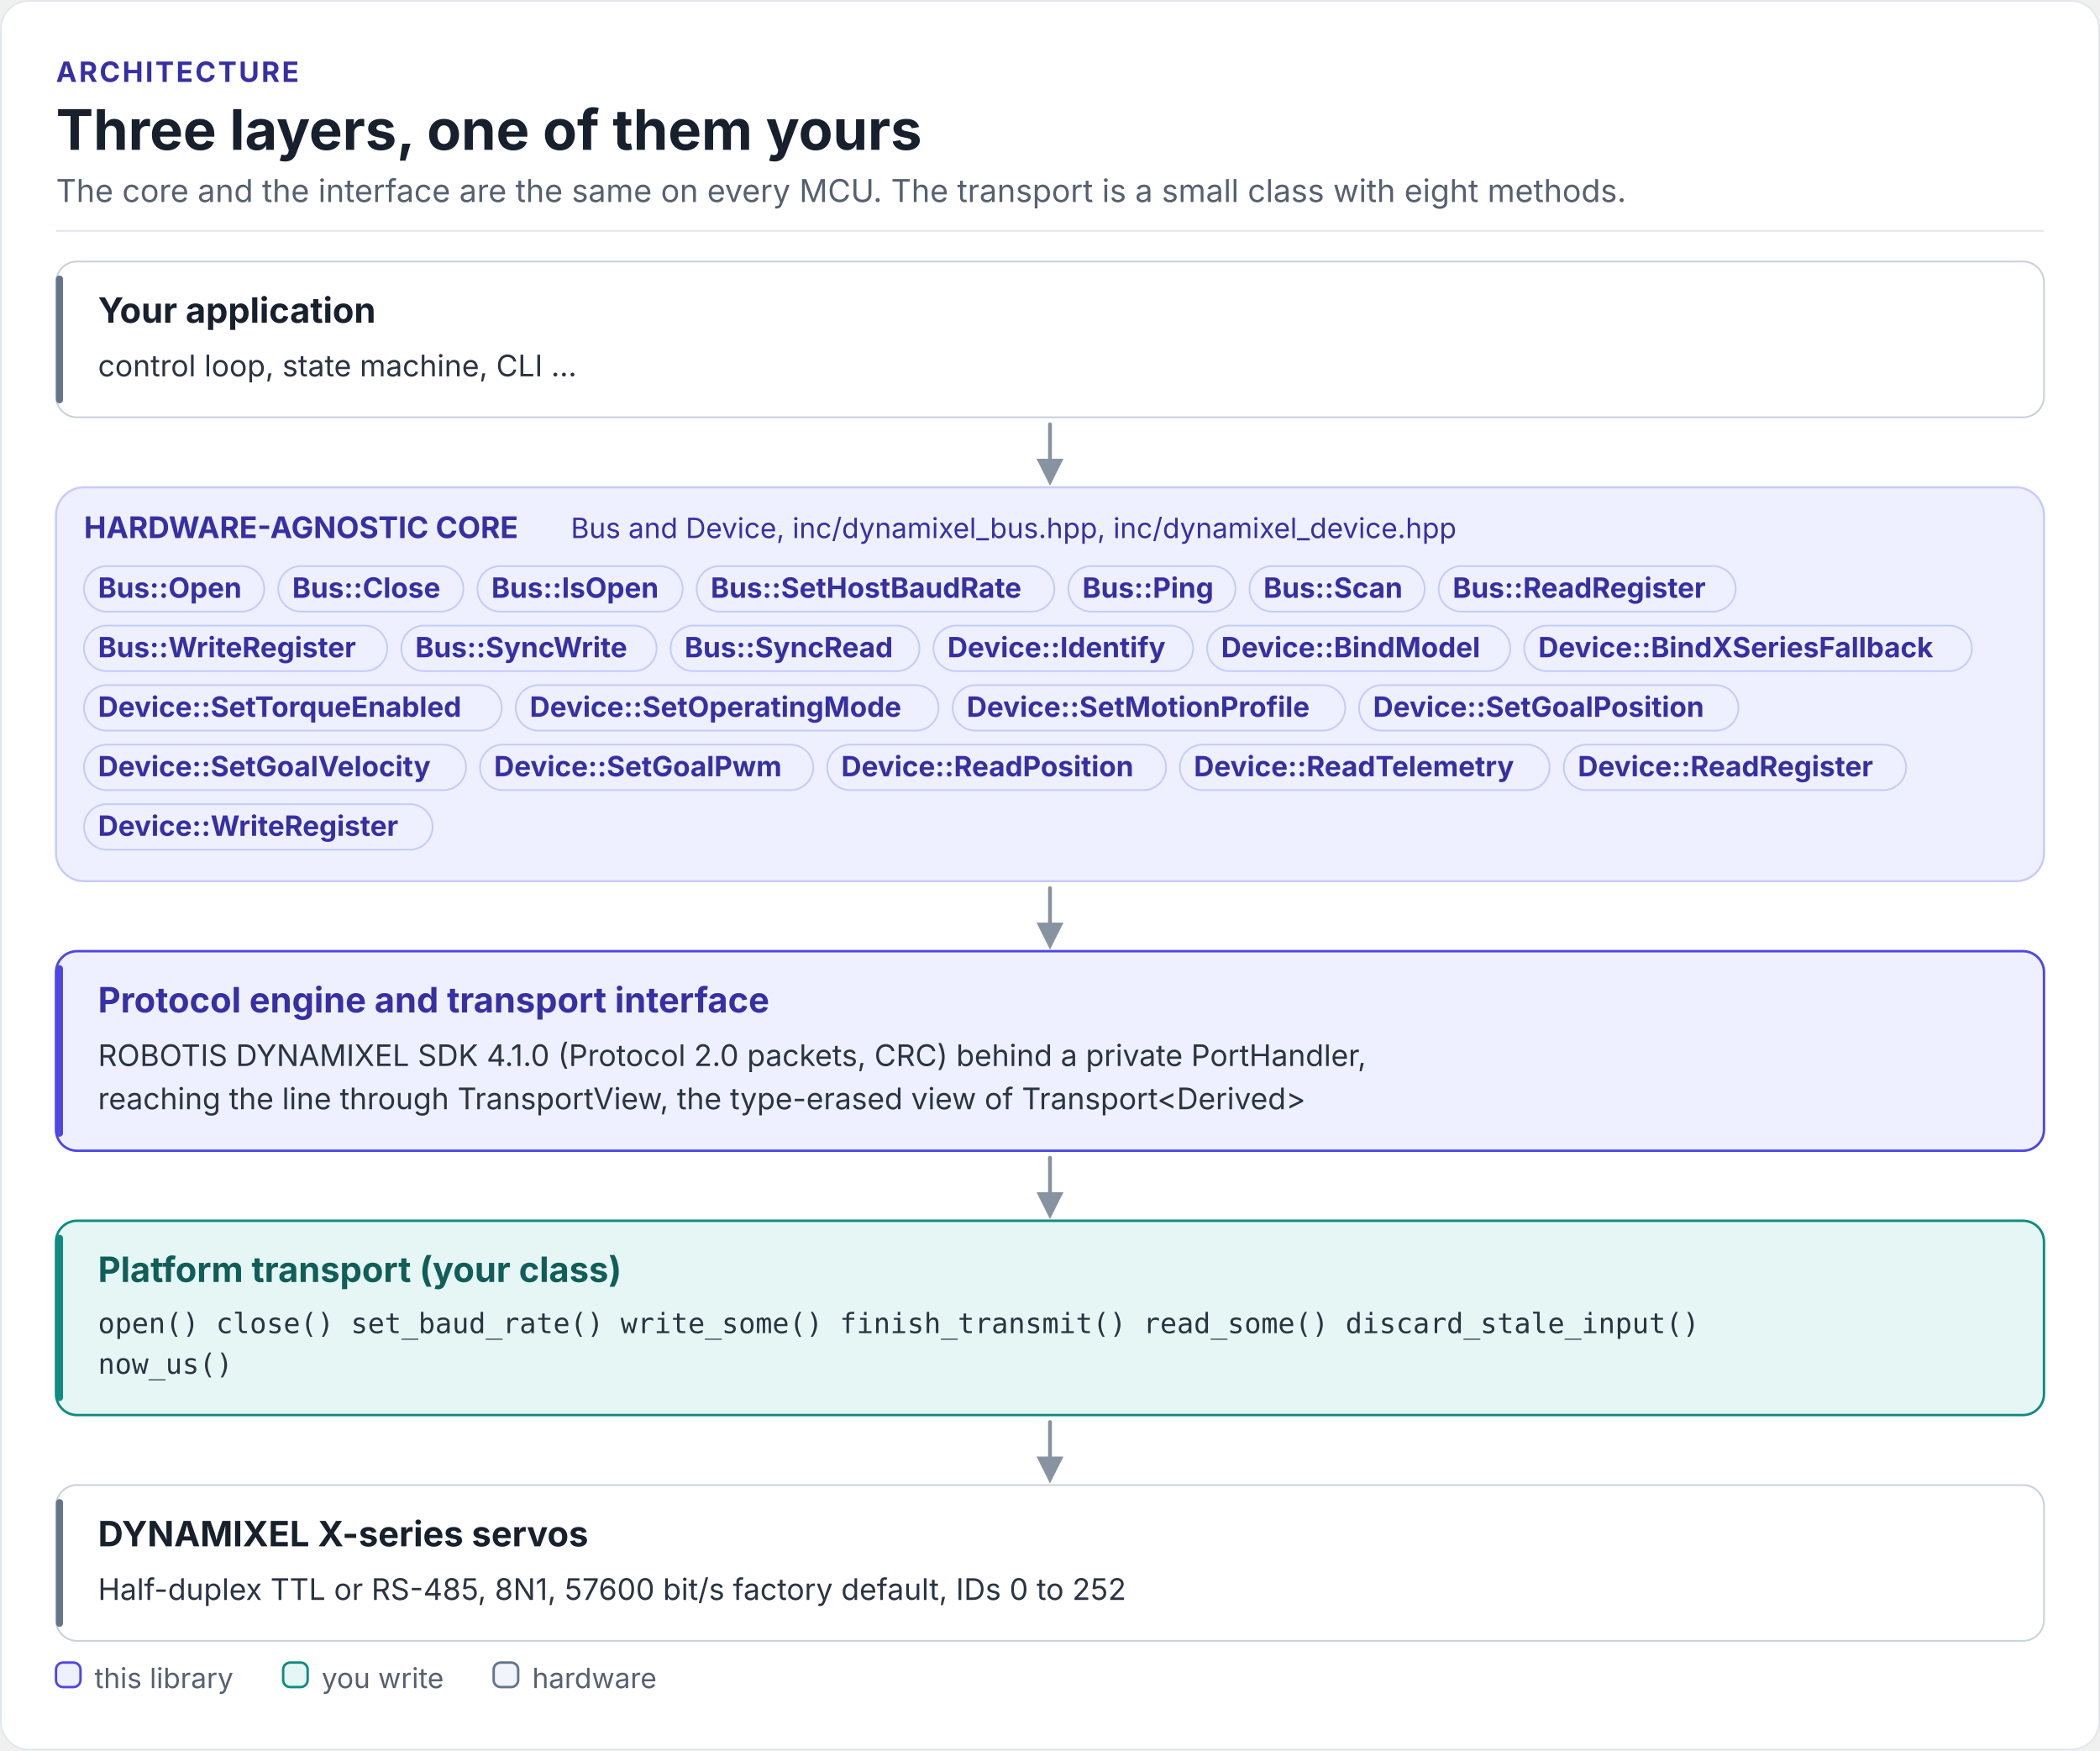
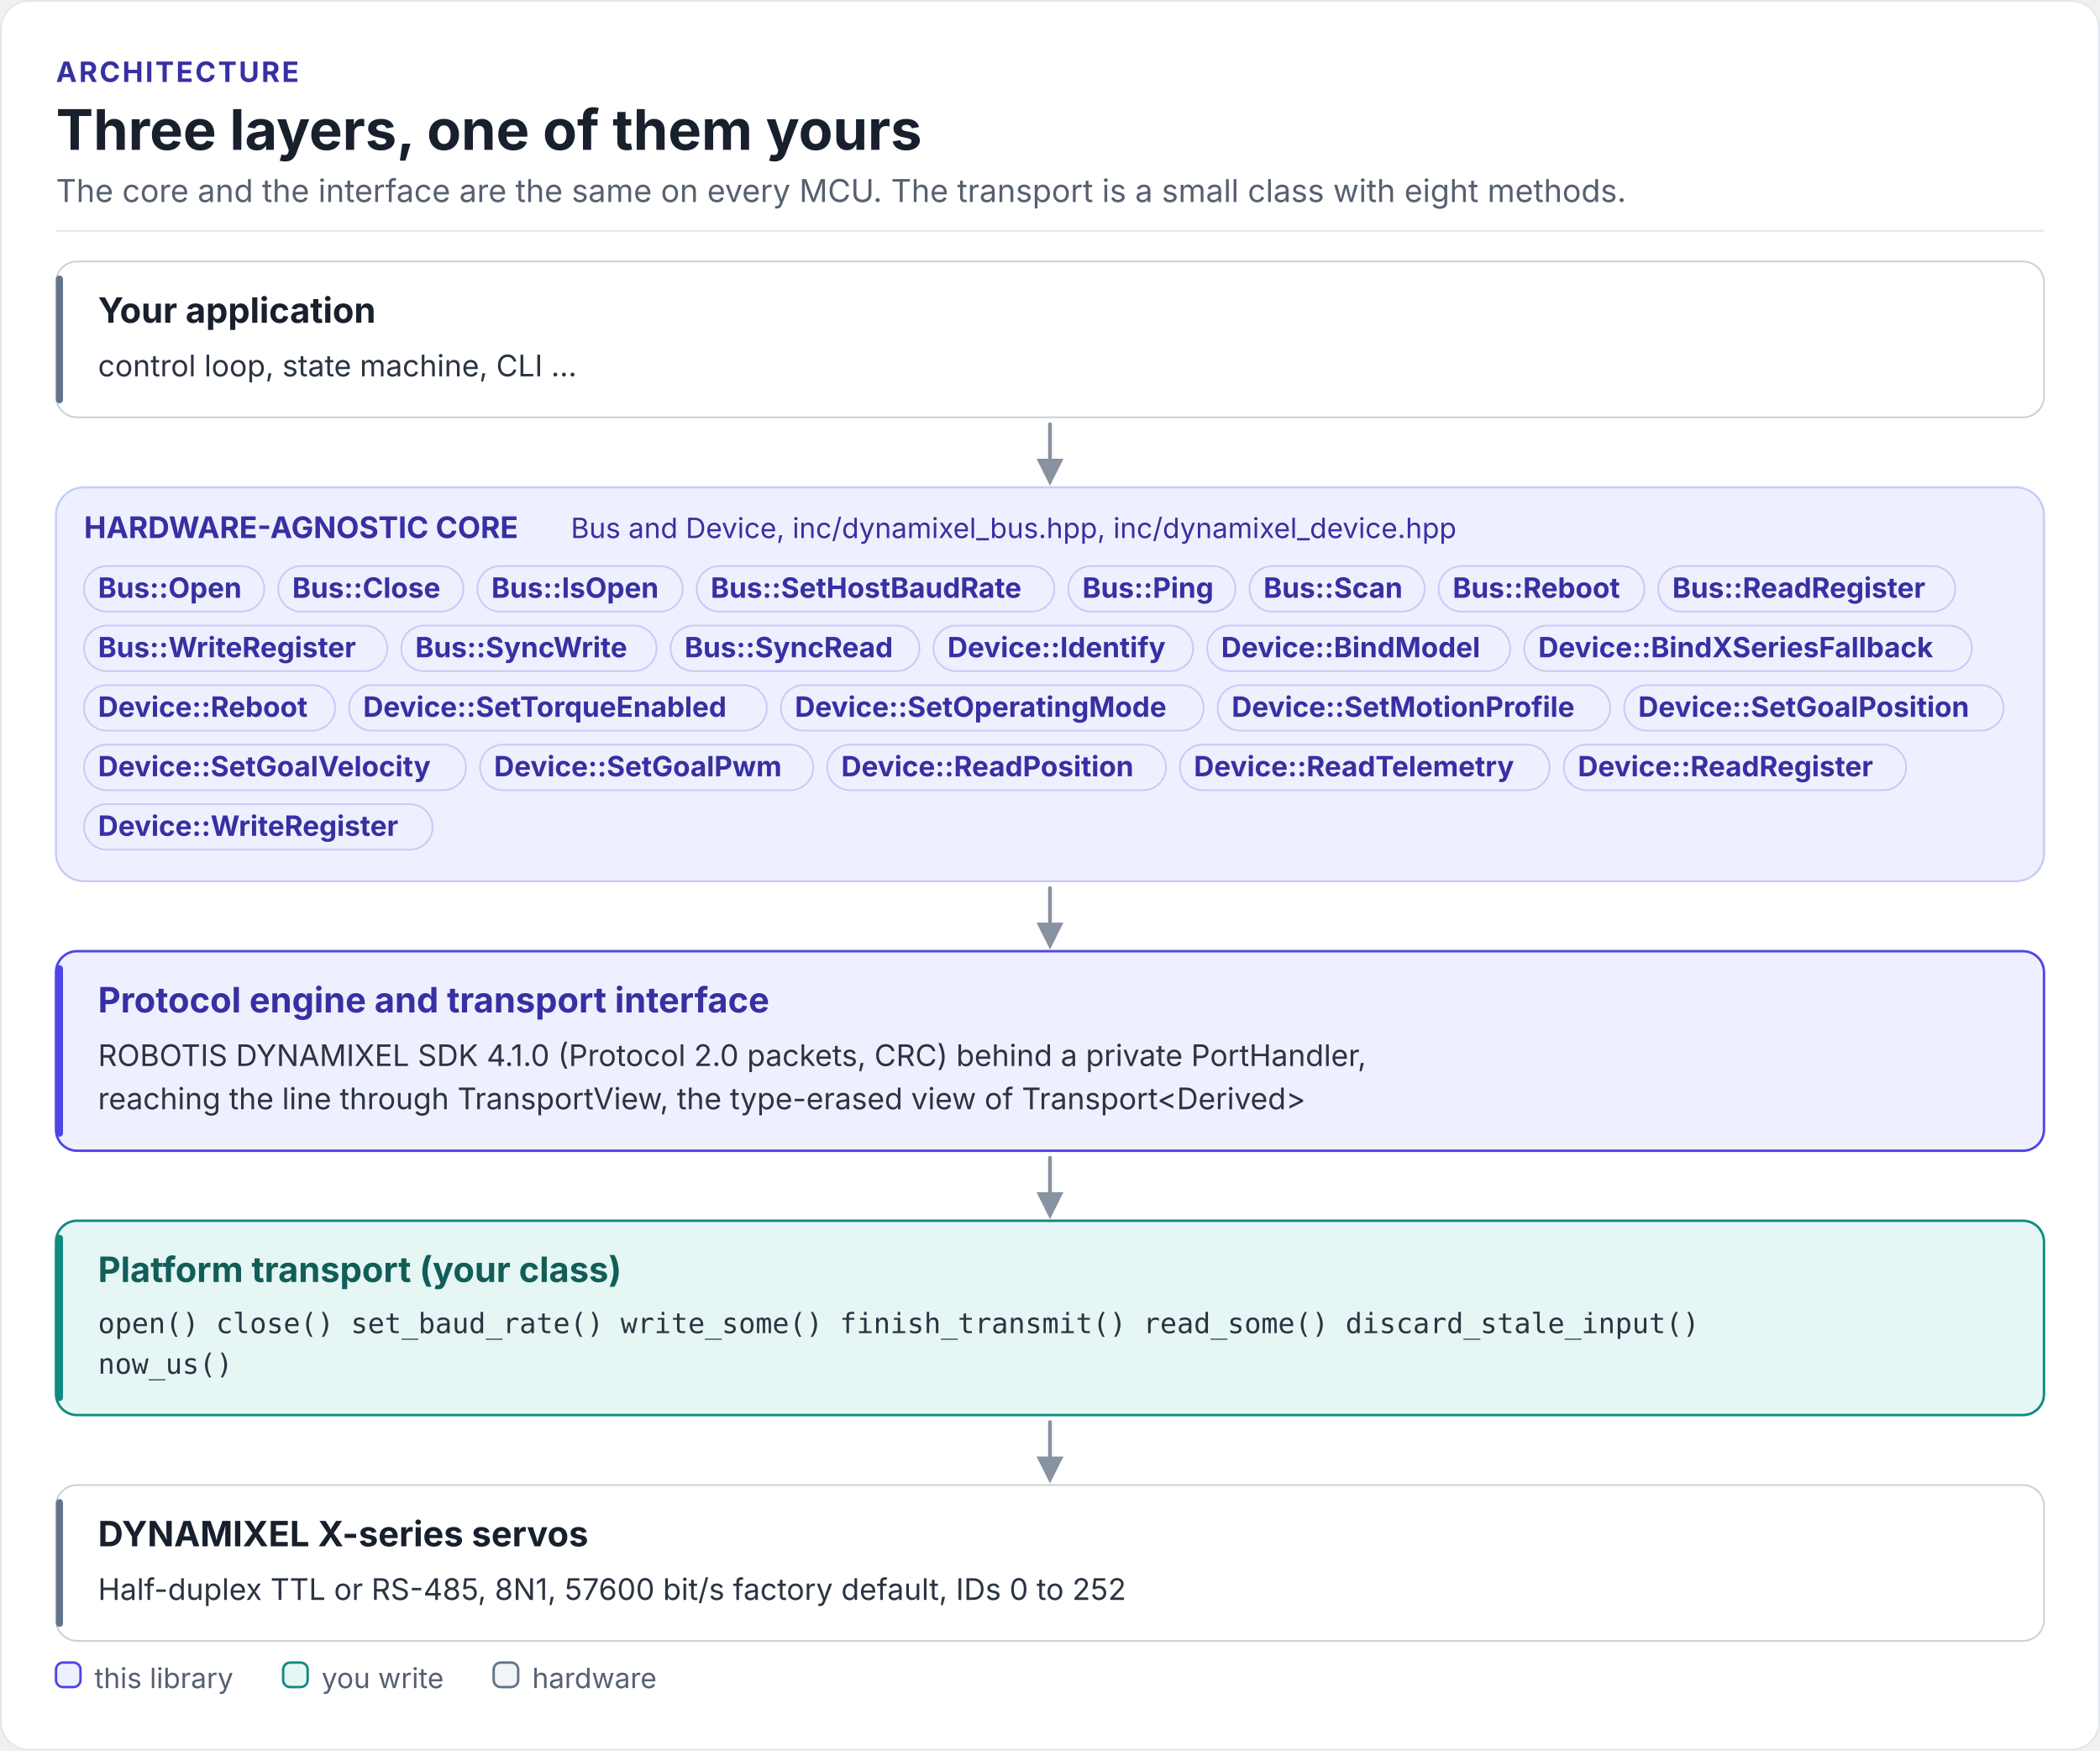
<svg xmlns="http://www.w3.org/2000/svg" width="1200" height="1000" viewBox="0 0 1200 1000" role="img" aria-labelledby="driver-layers-title driver-layers-desc" font-family="Inter, 'Segoe UI', Roboto, 'Helvetica Neue', Arial, sans-serif">
  <defs>
    <marker id="fk-arrow-rail" viewBox="0 0 10 10" refX="8" refY="5" markerWidth="7" markerHeight="7" orient="auto-start-reverse">
      <path d="M0 0L10 5L0 10z" fill="#8893A2" />
    </marker>
  </defs>
  <rect x="0.5" y="0.5" width="1199" height="999" rx="16" fill="#FFFFFF" stroke="#E2E7EE" />
  <text x="32" y="46.8" font-size="16" font-weight="700" letter-spacing="1.2" fill="#3730A3">ARCHITECTURE</text>
  <text x="32" y="85.6" font-size="32" font-weight="700" fill="#17202C">Three layers, one of them yours</text>
  <text x="32" y="115.4" font-size="18" fill="#566070">The core and the interface are the same on every MCU. The transport is a small class with eight methods.</text>
  <rect x="32" y="131.4" width="1136" height="1" fill="#E2E7EE" />
  <rect x="32" y="278.4" width="1136" height="225" rx="16" fill="#EEF0FF" stroke="#C7CBF8" stroke-width="1.2" />
  <path d="M600 242.4 L600 274.4" fill="none" stroke="#8893A2" stroke-width="2.2" stroke-linecap="round" stroke-linejoin="round" marker-end="url(#fk-arrow-rail)" />
  <path d="M600 507.4 L600 539.4" fill="none" stroke="#8893A2" stroke-width="2.2" stroke-linecap="round" stroke-linejoin="round" marker-end="url(#fk-arrow-rail)" />
  <path d="M600 661.4 L600 693.4" fill="none" stroke="#8893A2" stroke-width="2.2" stroke-linecap="round" stroke-linejoin="round" marker-end="url(#fk-arrow-rail)" />
  <path d="M600 812.4 L600 844.4" fill="none" stroke="#8893A2" stroke-width="2.2" stroke-linecap="round" stroke-linejoin="round" marker-end="url(#fk-arrow-rail)" />
  <rect x="32" y="149.4" width="1136" height="89" rx="12" fill="#FFFFFF" stroke="#C9D1DB" stroke-width="1" />
  <rect x="32" y="157.4" width="4" height="73" rx="2" fill="#64748B" />
  <rect x="32" y="543.4" width="1136" height="114" rx="12" fill="#EEF0FF" stroke="#4F46E5" stroke-width="1.4" />
  <rect x="32" y="551.4" width="4" height="98" rx="2" fill="#4F46E5" />
  <rect x="32" y="697.4" width="1136" height="111" rx="12" fill="#E6F6F4" stroke="#0F8B80" stroke-width="1.4" />
  <rect x="32" y="705.4" width="4" height="95" rx="2" fill="#0F8B80" />
  <rect x="32" y="848.4" width="1136" height="89" rx="12" fill="#FFFFFF" stroke="#C9D1DB" stroke-width="1" />
  <rect x="32" y="856.4" width="4" height="73" rx="2" fill="#64748B" />
  <text x="56" y="184.4" font-size="20" font-weight="700" fill="#17202C">Your application</text>
  <text x="56" y="215" font-size="17" fill="#2B3442">control loop, state machine, CLI ...</text>
  <rect x="48" y="323.4" width="103" height="26" rx="13" fill="#EEF0FF" stroke="#C7CBF8" stroke-width="1" />
  <text x="56" y="341.5" font-size="16" font-weight="700" fill="#3730A3">Bus::Open</text>
  <rect x="159" y="323.4" width="105.8" height="26" rx="13" fill="#EEF0FF" stroke="#C7CBF8" stroke-width="1" />
  <text x="167" y="341.5" font-size="16" font-weight="700" fill="#3730A3">Bus::Close</text>
  <rect x="272.8" y="323.4" width="117.3" height="26" rx="13" fill="#EEF0FF" stroke="#C7CBF8" stroke-width="1" />
  <text x="280.8" y="341.5" font-size="16" font-weight="700" fill="#3730A3">Bus::IsOpen</text>
  <rect x="398.1" y="323.4" width="204.4" height="26" rx="13" fill="#EEF0FF" stroke="#C7CBF8" stroke-width="1" />
  <text x="406.1" y="341.5" font-size="16" font-weight="700" fill="#3730A3">Bus::SetHostBaudRate</text>
  <rect x="610.5" y="323.4" width="95.5" height="26" rx="13" fill="#EEF0FF" stroke="#C7CBF8" stroke-width="1" />
  <text x="618.5" y="341.5" font-size="16" font-weight="700" fill="#3730A3">Bus::Ping</text>
  <rect x="714" y="323.4" width="100.1" height="26" rx="13" fill="#EEF0FF" stroke="#C7CBF8" stroke-width="1" />
  <text x="722" y="341.5" font-size="16" font-weight="700" fill="#3730A3">Bus::Scan</text>
-   <rect x="822.1" y="323.4" width="169.7" height="26" rx="13" fill="#EEF0FF" stroke="#C7CBF8" stroke-width="1" />
-   <text x="830.1" y="341.5" font-size="16" font-weight="700" fill="#3730A3">Bus::ReadRegister</text>
+   <rect x="822.1" y="323.4" width="117.6" height="26" rx="13" fill="#EEF0FF" stroke="#C7CBF8" stroke-width="1" />
+   <text x="830.1" y="341.5" font-size="16" font-weight="700" fill="#3730A3">Bus::Reboot</text>
+   <rect x="947.6" y="323.4" width="169.7" height="26" rx="13" fill="#EEF0FF" stroke="#C7CBF8" stroke-width="1" />
+   <text x="955.6" y="341.5" font-size="16" font-weight="700" fill="#3730A3">Bus::ReadRegister</text>
  <rect x="48" y="357.4" width="173.3" height="26" rx="13" fill="#EEF0FF" stroke="#C7CBF8" stroke-width="1" />
  <text x="56" y="375.5" font-size="16" font-weight="700" fill="#3730A3">Bus::WriteRegister</text>
  <rect x="229.3" y="357.4" width="145.9" height="26" rx="13" fill="#EEF0FF" stroke="#C7CBF8" stroke-width="1" />
  <text x="237.3" y="375.5" font-size="16" font-weight="700" fill="#3730A3">Bus::SyncWrite</text>
  <rect x="383.2" y="357.4" width="142.2" height="26" rx="13" fill="#EEF0FF" stroke="#C7CBF8" stroke-width="1" />
  <text x="391.2" y="375.5" font-size="16" font-weight="700" fill="#3730A3">Bus::SyncRead</text>
  <rect x="533.4" y="357.4" width="148.4" height="26" rx="13" fill="#EEF0FF" stroke="#C7CBF8" stroke-width="1" />
  <text x="541.4" y="375.5" font-size="16" font-weight="700" fill="#3730A3">Device::Identify</text>
  <rect x="689.8" y="357.4" width="173.2" height="26" rx="13" fill="#EEF0FF" stroke="#C7CBF8" stroke-width="1" />
  <text x="697.8" y="375.5" font-size="16" font-weight="700" fill="#3730A3">Device::BindModel</text>
  <rect x="871" y="357.4" width="255.8" height="26" rx="13" fill="#EEF0FF" stroke="#C7CBF8" stroke-width="1" />
  <text x="879" y="375.5" font-size="16" font-weight="700" fill="#3730A3">Device::BindXSeriesFallback</text>
-   <rect x="48" y="391.4" width="238.7" height="26" rx="13" fill="#EEF0FF" stroke="#C7CBF8" stroke-width="1" />
-   <text x="56" y="409.5" font-size="16" font-weight="700" fill="#3730A3">Device::SetTorqueEnabled</text>
-   <rect x="294.7" y="391.4" width="241.6" height="26" rx="13" fill="#EEF0FF" stroke="#C7CBF8" stroke-width="1" />
-   <text x="302.7" y="409.5" font-size="16" font-weight="700" fill="#3730A3">Device::SetOperatingMode</text>
-   <rect x="544.4" y="391.4" width="224.3" height="26" rx="13" fill="#EEF0FF" stroke="#C7CBF8" stroke-width="1" />
-   <text x="552.4" y="409.5" font-size="16" font-weight="700" fill="#3730A3">Device::SetMotionProfile</text>
-   <rect x="776.6" y="391.4" width="216.8" height="26" rx="13" fill="#EEF0FF" stroke="#C7CBF8" stroke-width="1" />
-   <text x="784.6" y="409.5" font-size="16" font-weight="700" fill="#3730A3">Device::SetGoalPosition</text>
+   <rect x="48" y="391.4" width="143.5" height="26" rx="13" fill="#EEF0FF" stroke="#C7CBF8" stroke-width="1" />
+   <text x="56" y="409.5" font-size="16" font-weight="700" fill="#3730A3">Device::Reboot</text>
+   <rect x="199.5" y="391.4" width="238.7" height="26" rx="13" fill="#EEF0FF" stroke="#C7CBF8" stroke-width="1" />
+   <text x="207.5" y="409.5" font-size="16" font-weight="700" fill="#3730A3">Device::SetTorqueEnabled</text>
+   <rect x="446.2" y="391.4" width="241.6" height="26" rx="13" fill="#EEF0FF" stroke="#C7CBF8" stroke-width="1" />
+   <text x="454.2" y="409.5" font-size="16" font-weight="700" fill="#3730A3">Device::SetOperatingMode</text>
+   <rect x="695.8" y="391.4" width="224.3" height="26" rx="13" fill="#EEF0FF" stroke="#C7CBF8" stroke-width="1" />
+   <text x="703.8" y="409.5" font-size="16" font-weight="700" fill="#3730A3">Device::SetMotionProfile</text>
+   <rect x="928.1" y="391.4" width="216.8" height="26" rx="13" fill="#EEF0FF" stroke="#C7CBF8" stroke-width="1" />
+   <text x="936.1" y="409.5" font-size="16" font-weight="700" fill="#3730A3">Device::SetGoalPosition</text>
  <rect x="48" y="425.4" width="218.3" height="26" rx="13" fill="#EEF0FF" stroke="#C7CBF8" stroke-width="1" />
  <text x="56" y="443.5" font-size="16" font-weight="700" fill="#3730A3">Device::SetGoalVelocity</text>
  <rect x="274.3" y="425.4" width="190.4" height="26" rx="13" fill="#EEF0FF" stroke="#C7CBF8" stroke-width="1" />
  <text x="282.3" y="443.5" font-size="16" font-weight="700" fill="#3730A3">Device::SetGoalPwm</text>
  <rect x="472.7" y="425.4" width="193.6" height="26" rx="13" fill="#EEF0FF" stroke="#C7CBF8" stroke-width="1" />
  <text x="480.7" y="443.5" font-size="16" font-weight="700" fill="#3730A3">Device::ReadPosition</text>
  <rect x="674.2" y="425.4" width="211.3" height="26" rx="13" fill="#EEF0FF" stroke="#C7CBF8" stroke-width="1" />
  <text x="682.2" y="443.5" font-size="16" font-weight="700" fill="#3730A3">Device::ReadTelemetry</text>
  <rect x="893.6" y="425.4" width="195.6" height="26" rx="13" fill="#EEF0FF" stroke="#C7CBF8" stroke-width="1" />
  <text x="901.6" y="443.5" font-size="16" font-weight="700" fill="#3730A3">Device::ReadRegister</text>
  <rect x="48" y="459.4" width="199.2" height="26" rx="13" fill="#EEF0FF" stroke="#C7CBF8" stroke-width="1" />
  <text x="56" y="477.5" font-size="16" font-weight="700" fill="#3730A3">Device::WriteRegister</text>
  <text x="48" y="307.4" font-size="17" font-weight="700" fill="#3730A3">HARDWARE-AGNOSTIC CORE</text>
  <text x="326.2" y="307.4" font-size="16" fill="#3730A3">Bus and Device, inc/dynamixel_bus.hpp, inc/dynamixel_device.hpp</text>
  <text x="56" y="578.4" font-size="20" font-weight="700" fill="#3730A3">Protocol engine and transport interface</text>
  <text x="56" y="609" font-size="17" fill="#2B3442">ROBOTIS DYNAMIXEL SDK 4.1.0 (Protocol 2.0 packets, CRC) behind a private PortHandler,</text>
  <text x="56" y="633.7" font-size="17" fill="#2B3442">reaching the line through TransportView, the type-erased view of Transport&lt;Derived&gt;</text>
  <text x="56" y="732.4" font-size="20" font-weight="700" fill="#115E59">Platform transport (your class)</text>
  <text x="56" y="761.6" font-size="16" font-family="'JetBrains Mono', 'SFMono-Regular', Menlo, Consolas, monospace" fill="#2B3442">open()  close()  set_baud_rate()  write_some()  finish_transmit()  read_some()  discard_stale_input() </text>
  <text x="56" y="784.8" font-size="16" font-family="'JetBrains Mono', 'SFMono-Regular', Menlo, Consolas, monospace" fill="#2B3442">now_us()</text>
  <text x="56" y="883.4" font-size="20" font-weight="700" fill="#17202C">DYNAMIXEL X-series servos</text>
  <text x="56" y="914" font-size="17" fill="#2B3442">Half-duplex TTL or RS-485, 8N1, 57600 bit/s factory default, IDs 0 to 252</text>
  <rect x="32" y="949.8" width="14" height="14" rx="4" fill="#EEF0FF" stroke="#4F46E5" stroke-width="1.4" />
  <text x="54" y="964.4" font-size="16" fill="#566070">this library</text>
  <rect x="161.8" y="949.8" width="14" height="14" rx="4" fill="#E6F6F4" stroke="#0F8B80" stroke-width="1.4" />
  <text x="183.8" y="964.4" font-size="16" fill="#566070">you write</text>
  <rect x="282.1" y="949.8" width="14" height="14" rx="4" fill="#F1F4F8" stroke="#64748B" stroke-width="1.4" />
  <text x="304.1" y="964.4" font-size="16" fill="#566070">hardware</text>
</svg>
